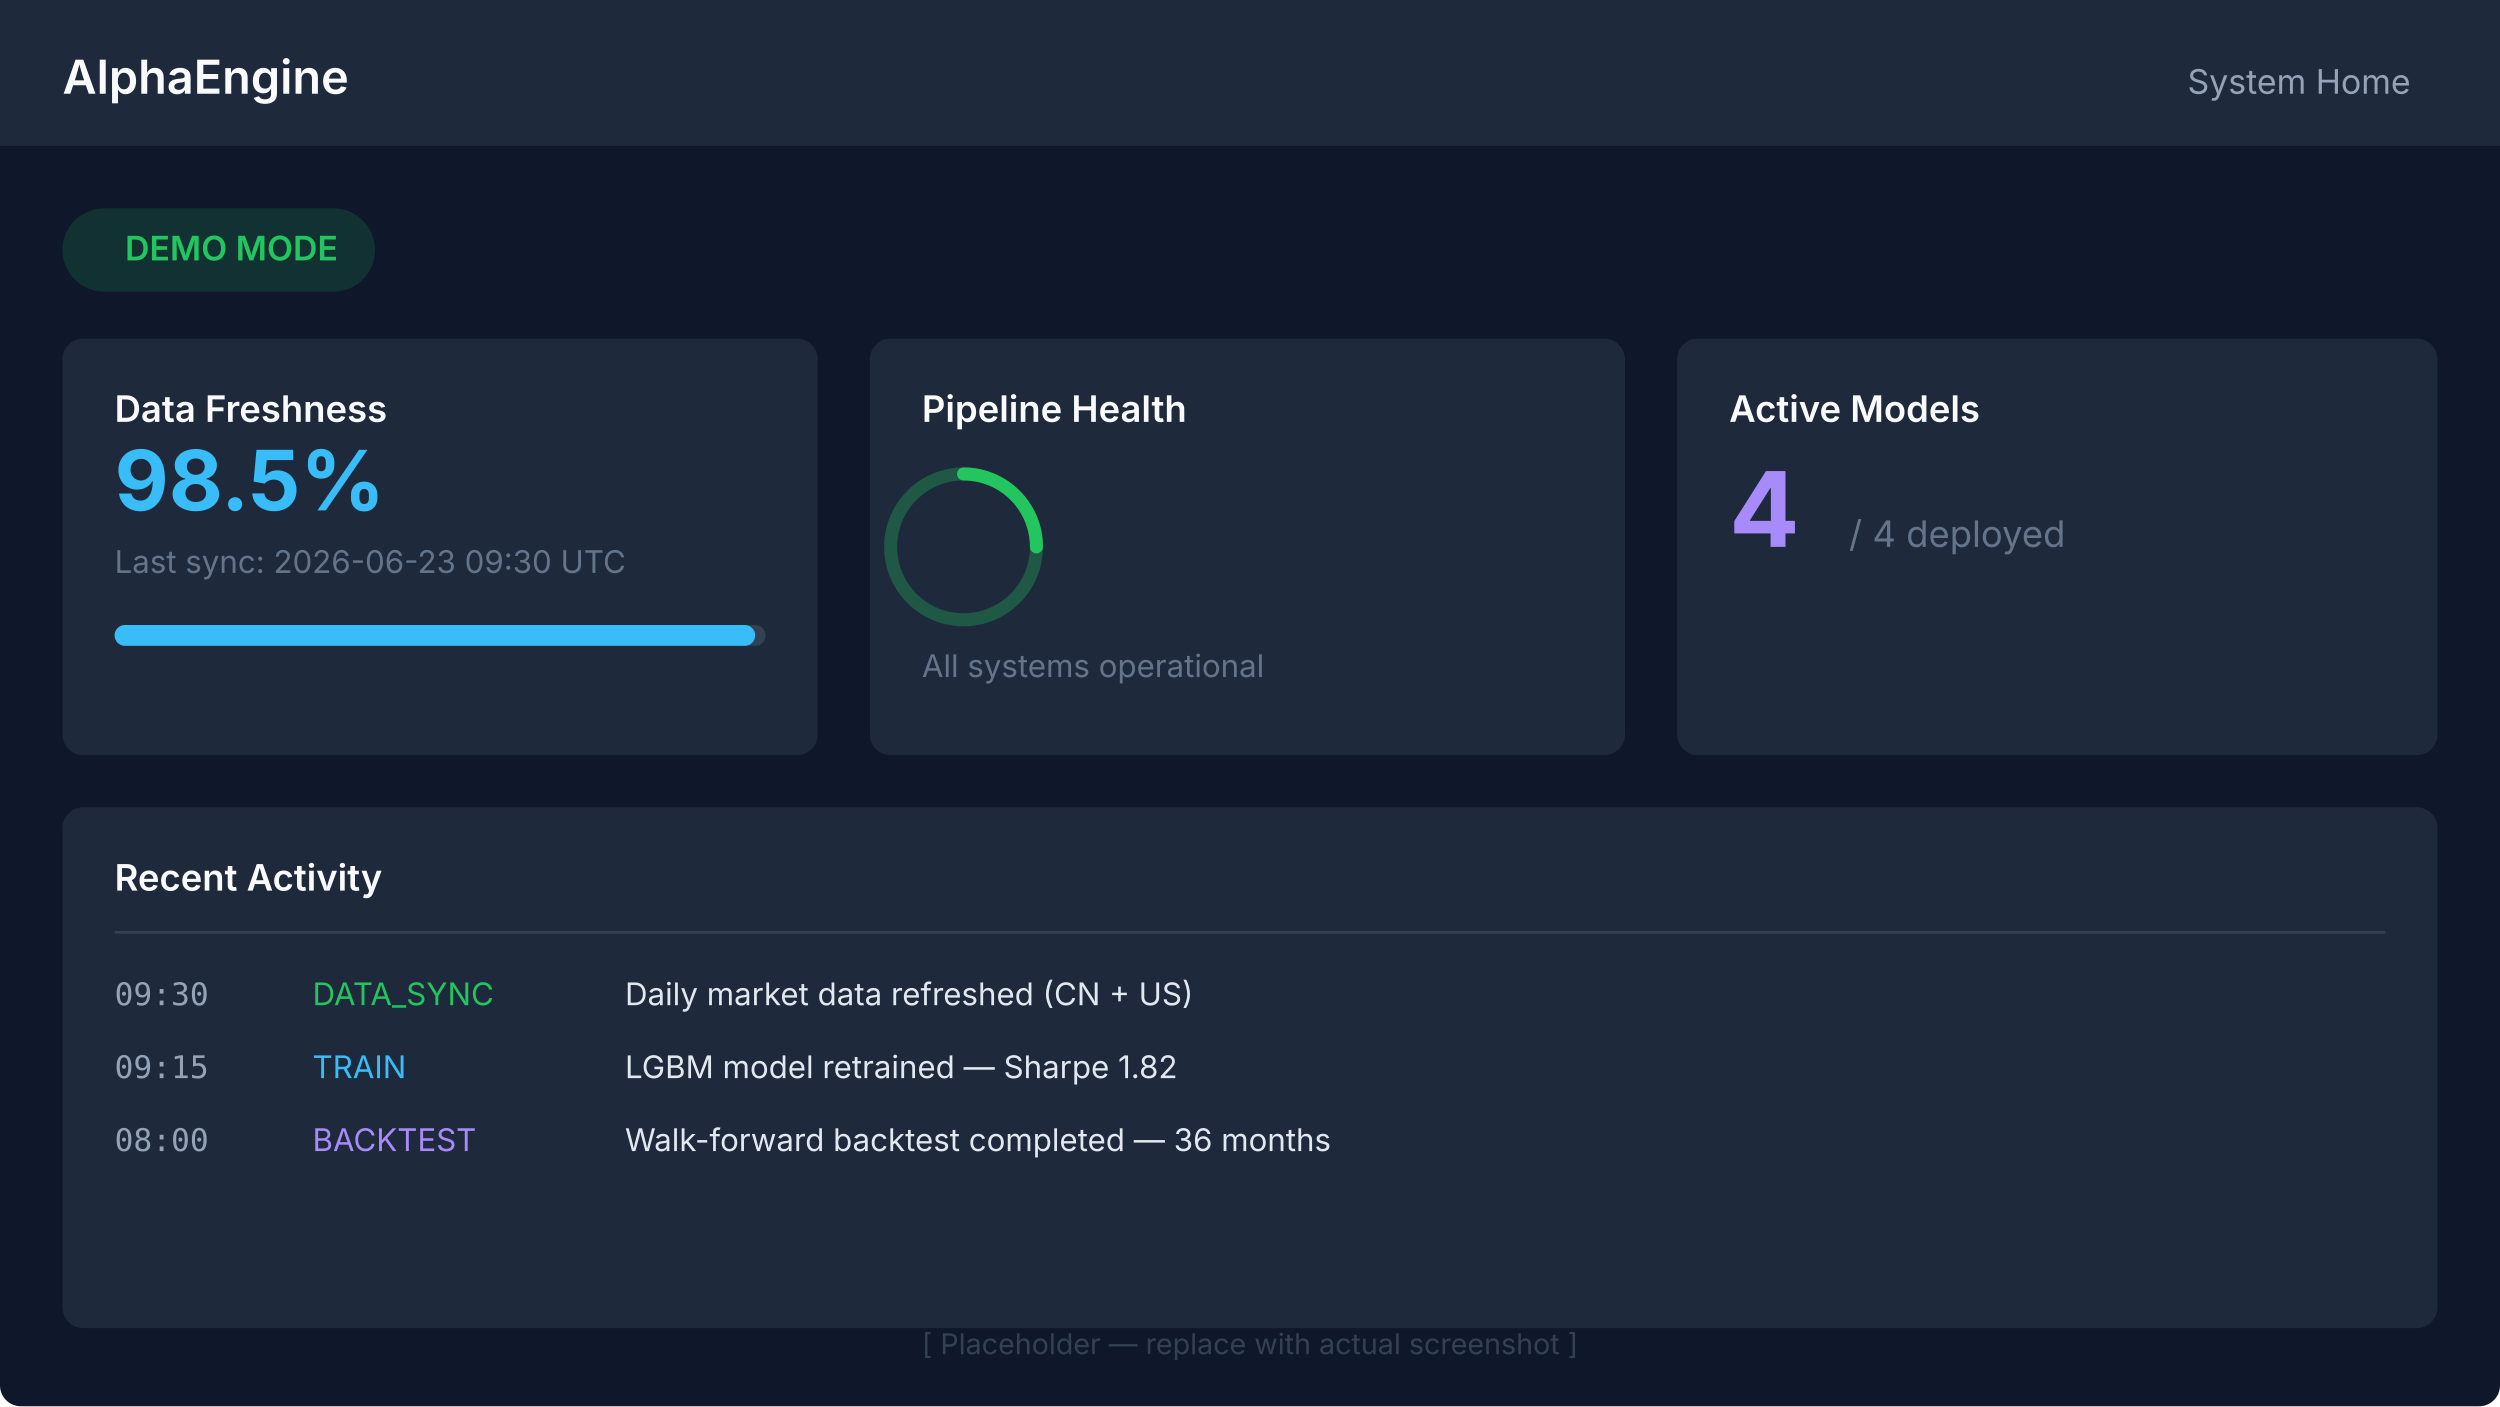
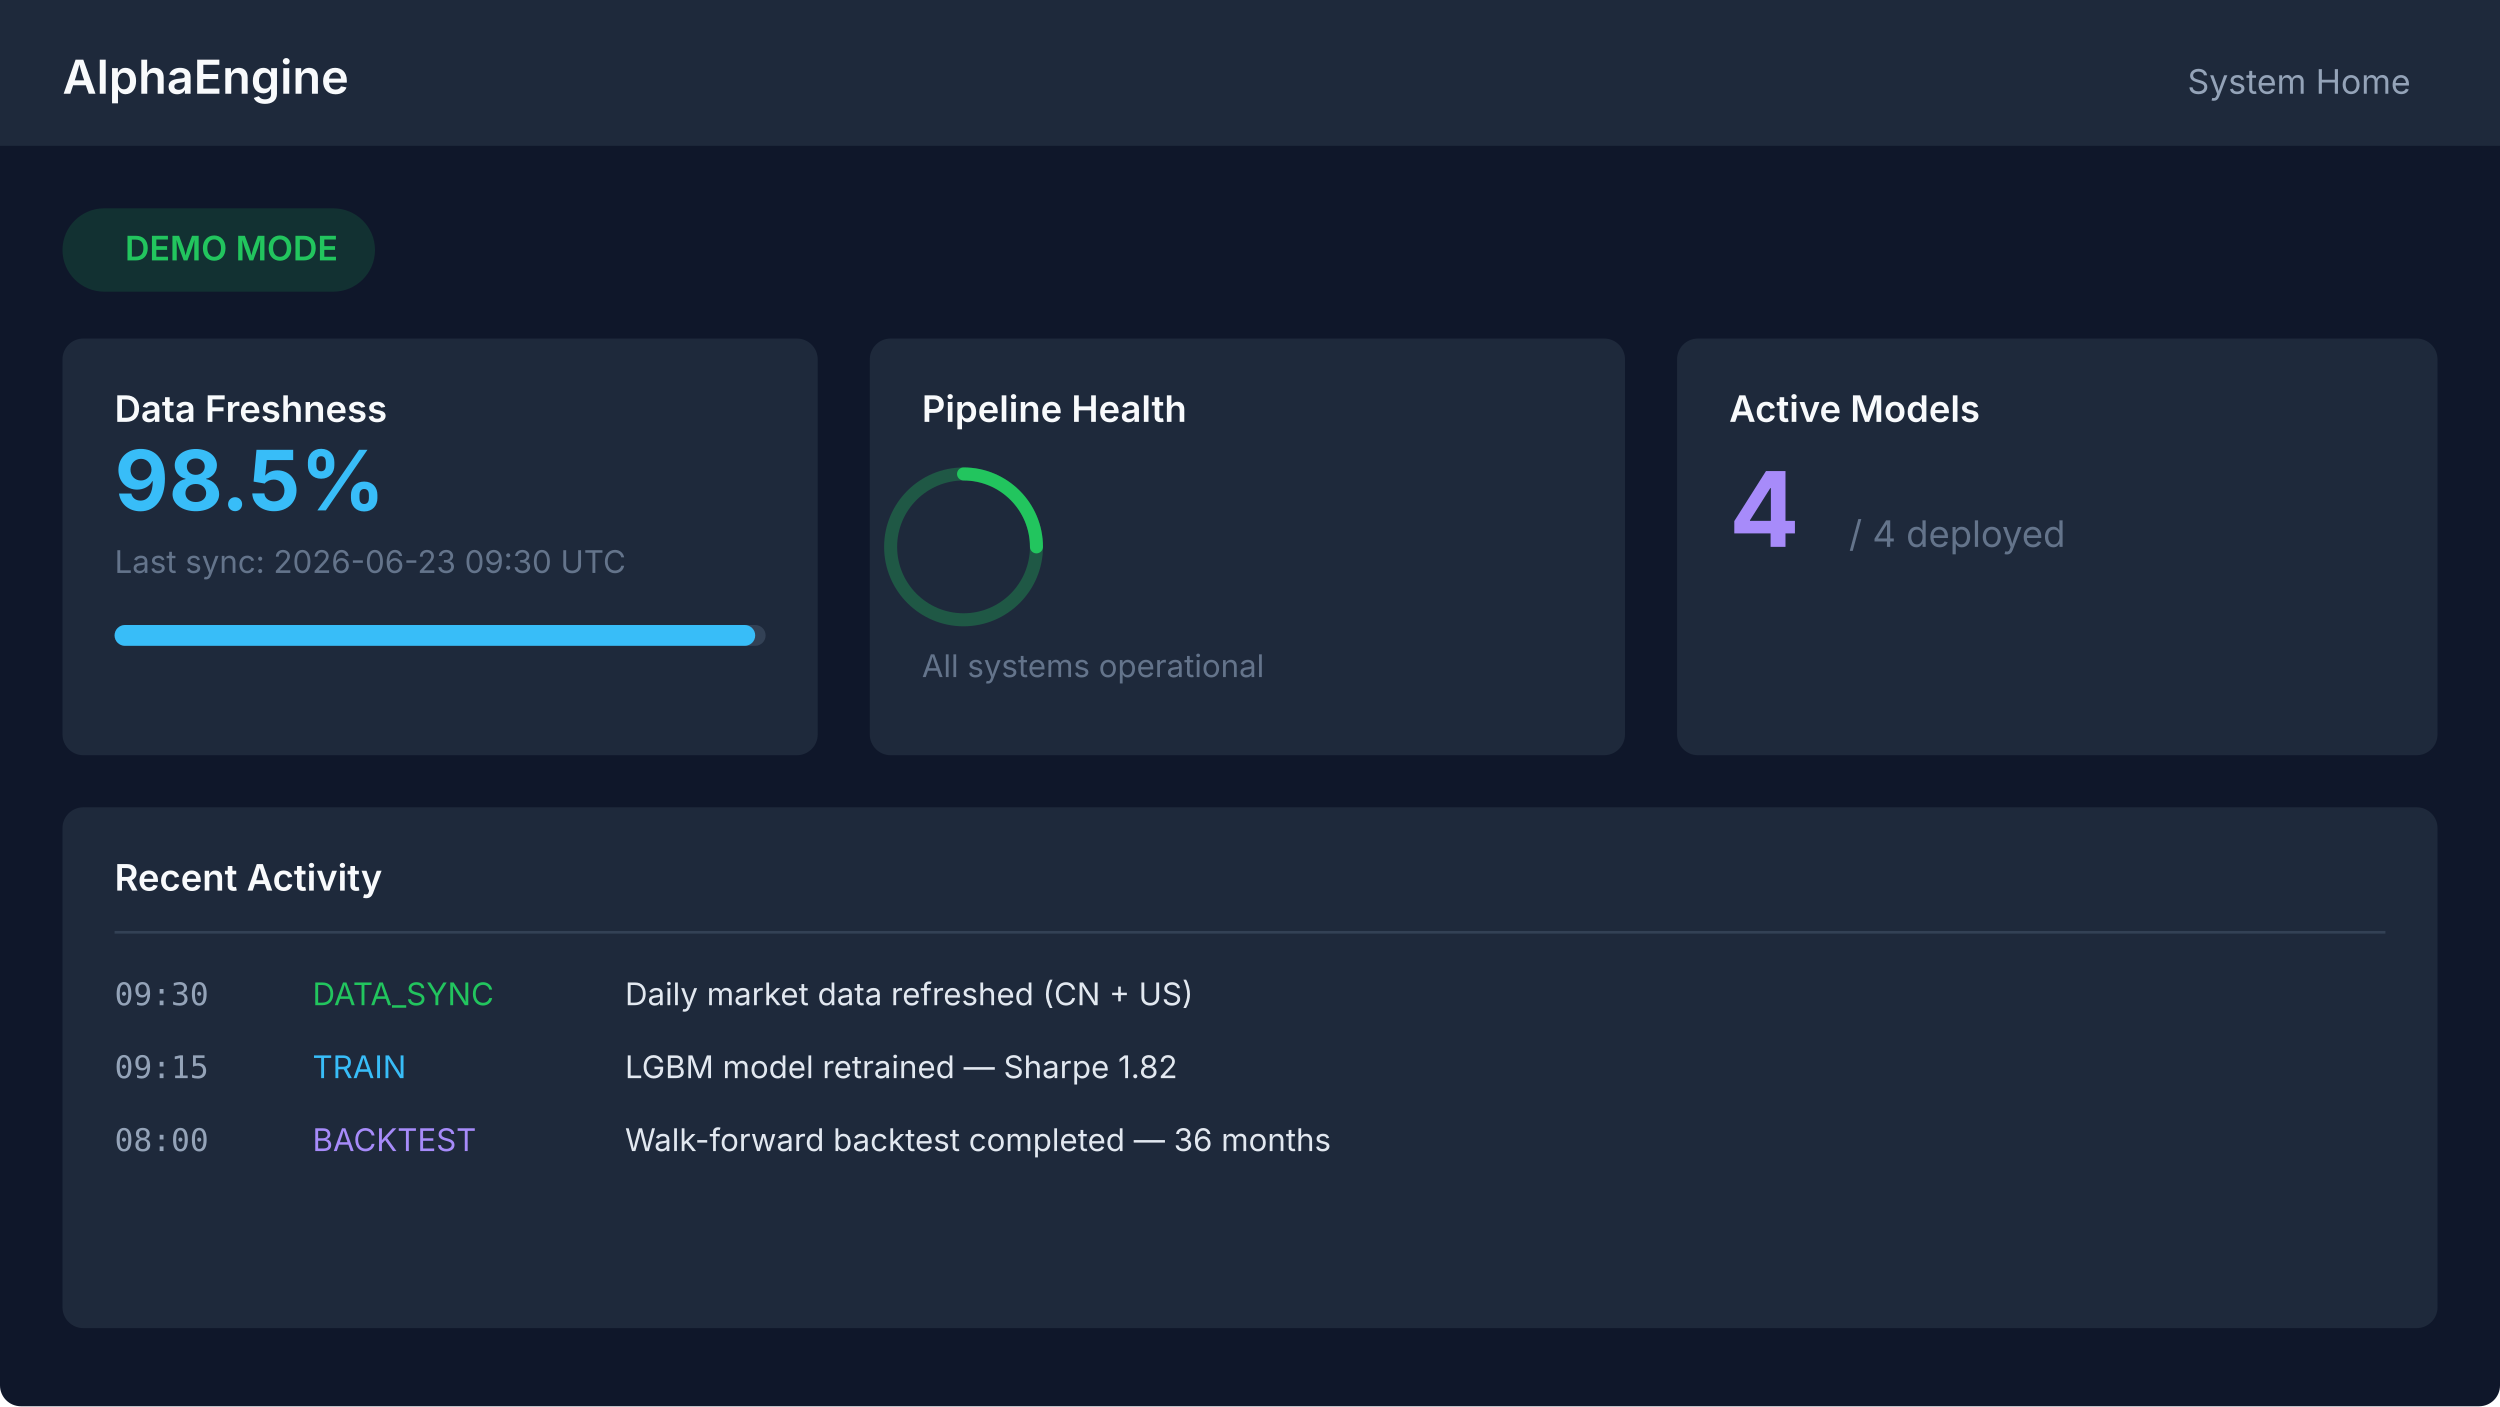
<svg xmlns="http://www.w3.org/2000/svg" width="960" height="540" viewBox="0 0 960 540">
  <rect width="960" height="540" fill="#0f172a" rx="8" />
  <rect x="0" y="0" width="960" height="56" fill="#1e293b" />
  <text x="24" y="36" font-family="Inter, system-ui, sans-serif" font-size="18" font-weight="600" fill="#f8fafc">AlphaEngine</text>
  <text x="840" y="36" font-family="Inter, system-ui, sans-serif" font-size="13" fill="#94a3b8">System Home</text>
  <rect x="24" y="80" width="120" height="32" rx="16" fill="#22c55e" opacity="0.15" />
  <text x="48" y="100" font-family="Inter, system-ui, sans-serif" font-size="13" font-weight="600" fill="#22c55e">DEMO MODE</text>
  <rect x="24" y="130" width="290" height="160" rx="8" fill="#1e293b" />
  <text x="44" y="162" font-family="Inter, system-ui, sans-serif" font-size="14" font-weight="600" fill="#f8fafc">Data Freshness</text>
  <text x="44" y="196" font-family="Inter, system-ui, sans-serif" font-size="32" font-weight="700" fill="#38bdf8">98.5%</text>
  <text x="44" y="220" font-family="Inter, system-ui, sans-serif" font-size="12" fill="#64748b">Last sync: 2026-06-23 09:30 UTC</text>
  <rect x="44" y="240" width="250" height="8" rx="4" fill="#334155" />
  <rect x="44" y="240" width="246" height="8" rx="4" fill="#38bdf8" />
  <rect x="334" y="130" width="290" height="160" rx="8" fill="#1e293b" />
  <text x="354" y="162" font-family="Inter, system-ui, sans-serif" font-size="14" font-weight="600" fill="#f8fafc">Pipeline Health</text>
  <circle cx="370" cy="210" r="28" fill="none" stroke="#22c55e" stroke-width="5" opacity="0.3" />
  <path d="M370 182 a28 28 0 0 1 28 28" fill="none" stroke="#22c55e" stroke-width="5" stroke-linecap="round" />
  <text x="354" y="260" font-family="Inter, system-ui, sans-serif" font-size="12" fill="#64748b">All systems operational</text>
  <rect x="644" y="130" width="292" height="160" rx="8" fill="#1e293b" />
  <text x="664" y="162" font-family="Inter, system-ui, sans-serif" font-size="14" font-weight="600" fill="#f8fafc">Active Models</text>
  <text x="664" y="210" font-family="Inter, system-ui, sans-serif" font-size="40" font-weight="700" fill="#a78bfa">4</text>
  <text x="710" y="210" font-family="Inter, system-ui, sans-serif" font-size="14" fill="#64748b"> / 4 deployed</text>
  <rect x="24" y="310" width="912" height="200" rx="8" fill="#1e293b" />
  <text x="44" y="342" font-family="Inter, system-ui, sans-serif" font-size="14" font-weight="600" fill="#f8fafc">Recent Activity</text>
  <line x1="44" y1="358" x2="916" y2="358" stroke="#334155" stroke-width="1" />
  <text x="44" y="386" font-family="monospace" font-size="12" fill="#94a3b8">09:30</text>
  <text x="120" y="386" font-family="Inter, system-ui, sans-serif" font-size="12" fill="#22c55e">DATA_SYNC</text>
  <text x="240" y="386" font-family="Inter, system-ui, sans-serif" font-size="12" fill="#e2e8f0">Daily market data refreshed (CN + US)</text>
  <text x="44" y="414" font-family="monospace" font-size="12" fill="#94a3b8">09:15</text>
  <text x="120" y="414" font-family="Inter, system-ui, sans-serif" font-size="12" fill="#38bdf8">TRAIN</text>
  <text x="240" y="414" font-family="Inter, system-ui, sans-serif" font-size="12" fill="#e2e8f0">LGBM model retrained — Sharpe 1.82</text>
  <text x="44" y="442" font-family="monospace" font-size="12" fill="#94a3b8">08:00</text>
  <text x="120" y="442" font-family="Inter, system-ui, sans-serif" font-size="12" fill="#a78bfa">BACKTEST</text>
  <text x="240" y="442" font-family="Inter, system-ui, sans-serif" font-size="12" fill="#e2e8f0">Walk-forward backtest completed — 36 months</text>
-   <text x="480" y="520" text-anchor="middle" font-family="Inter, system-ui, sans-serif" font-size="11" fill="#334155">[ Placeholder — replace with actual screenshot ]</text>
</svg>
